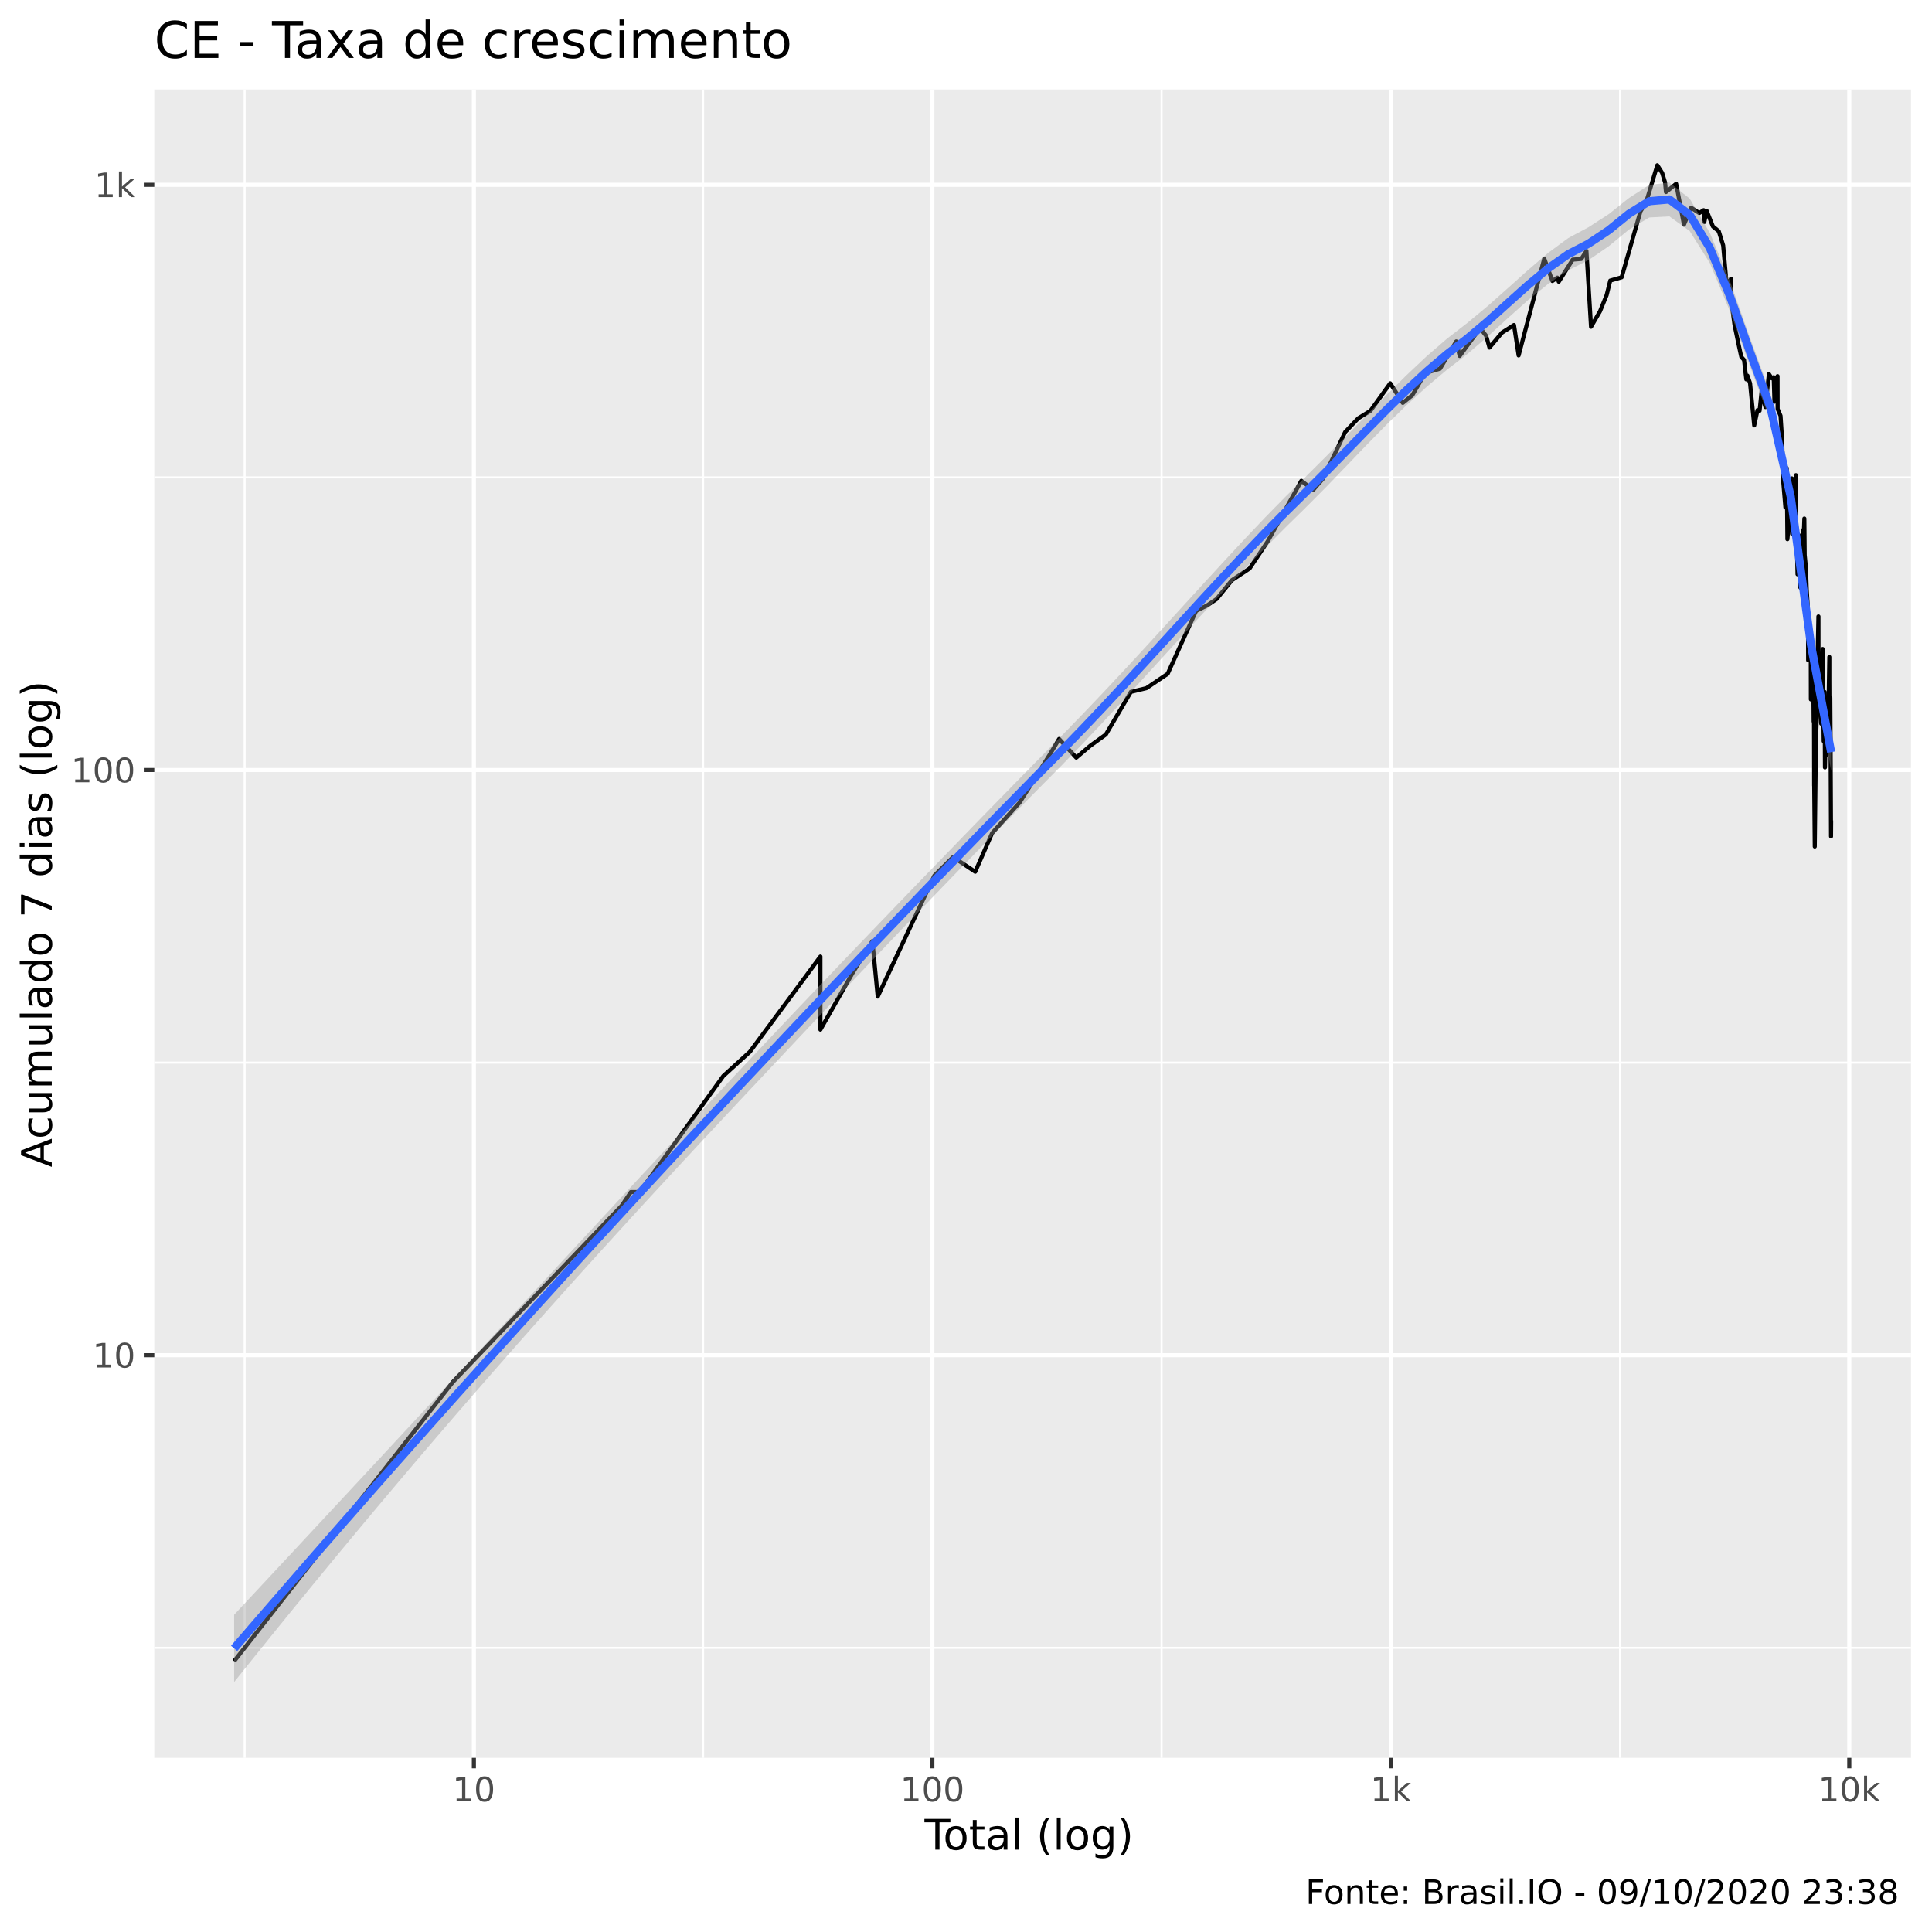
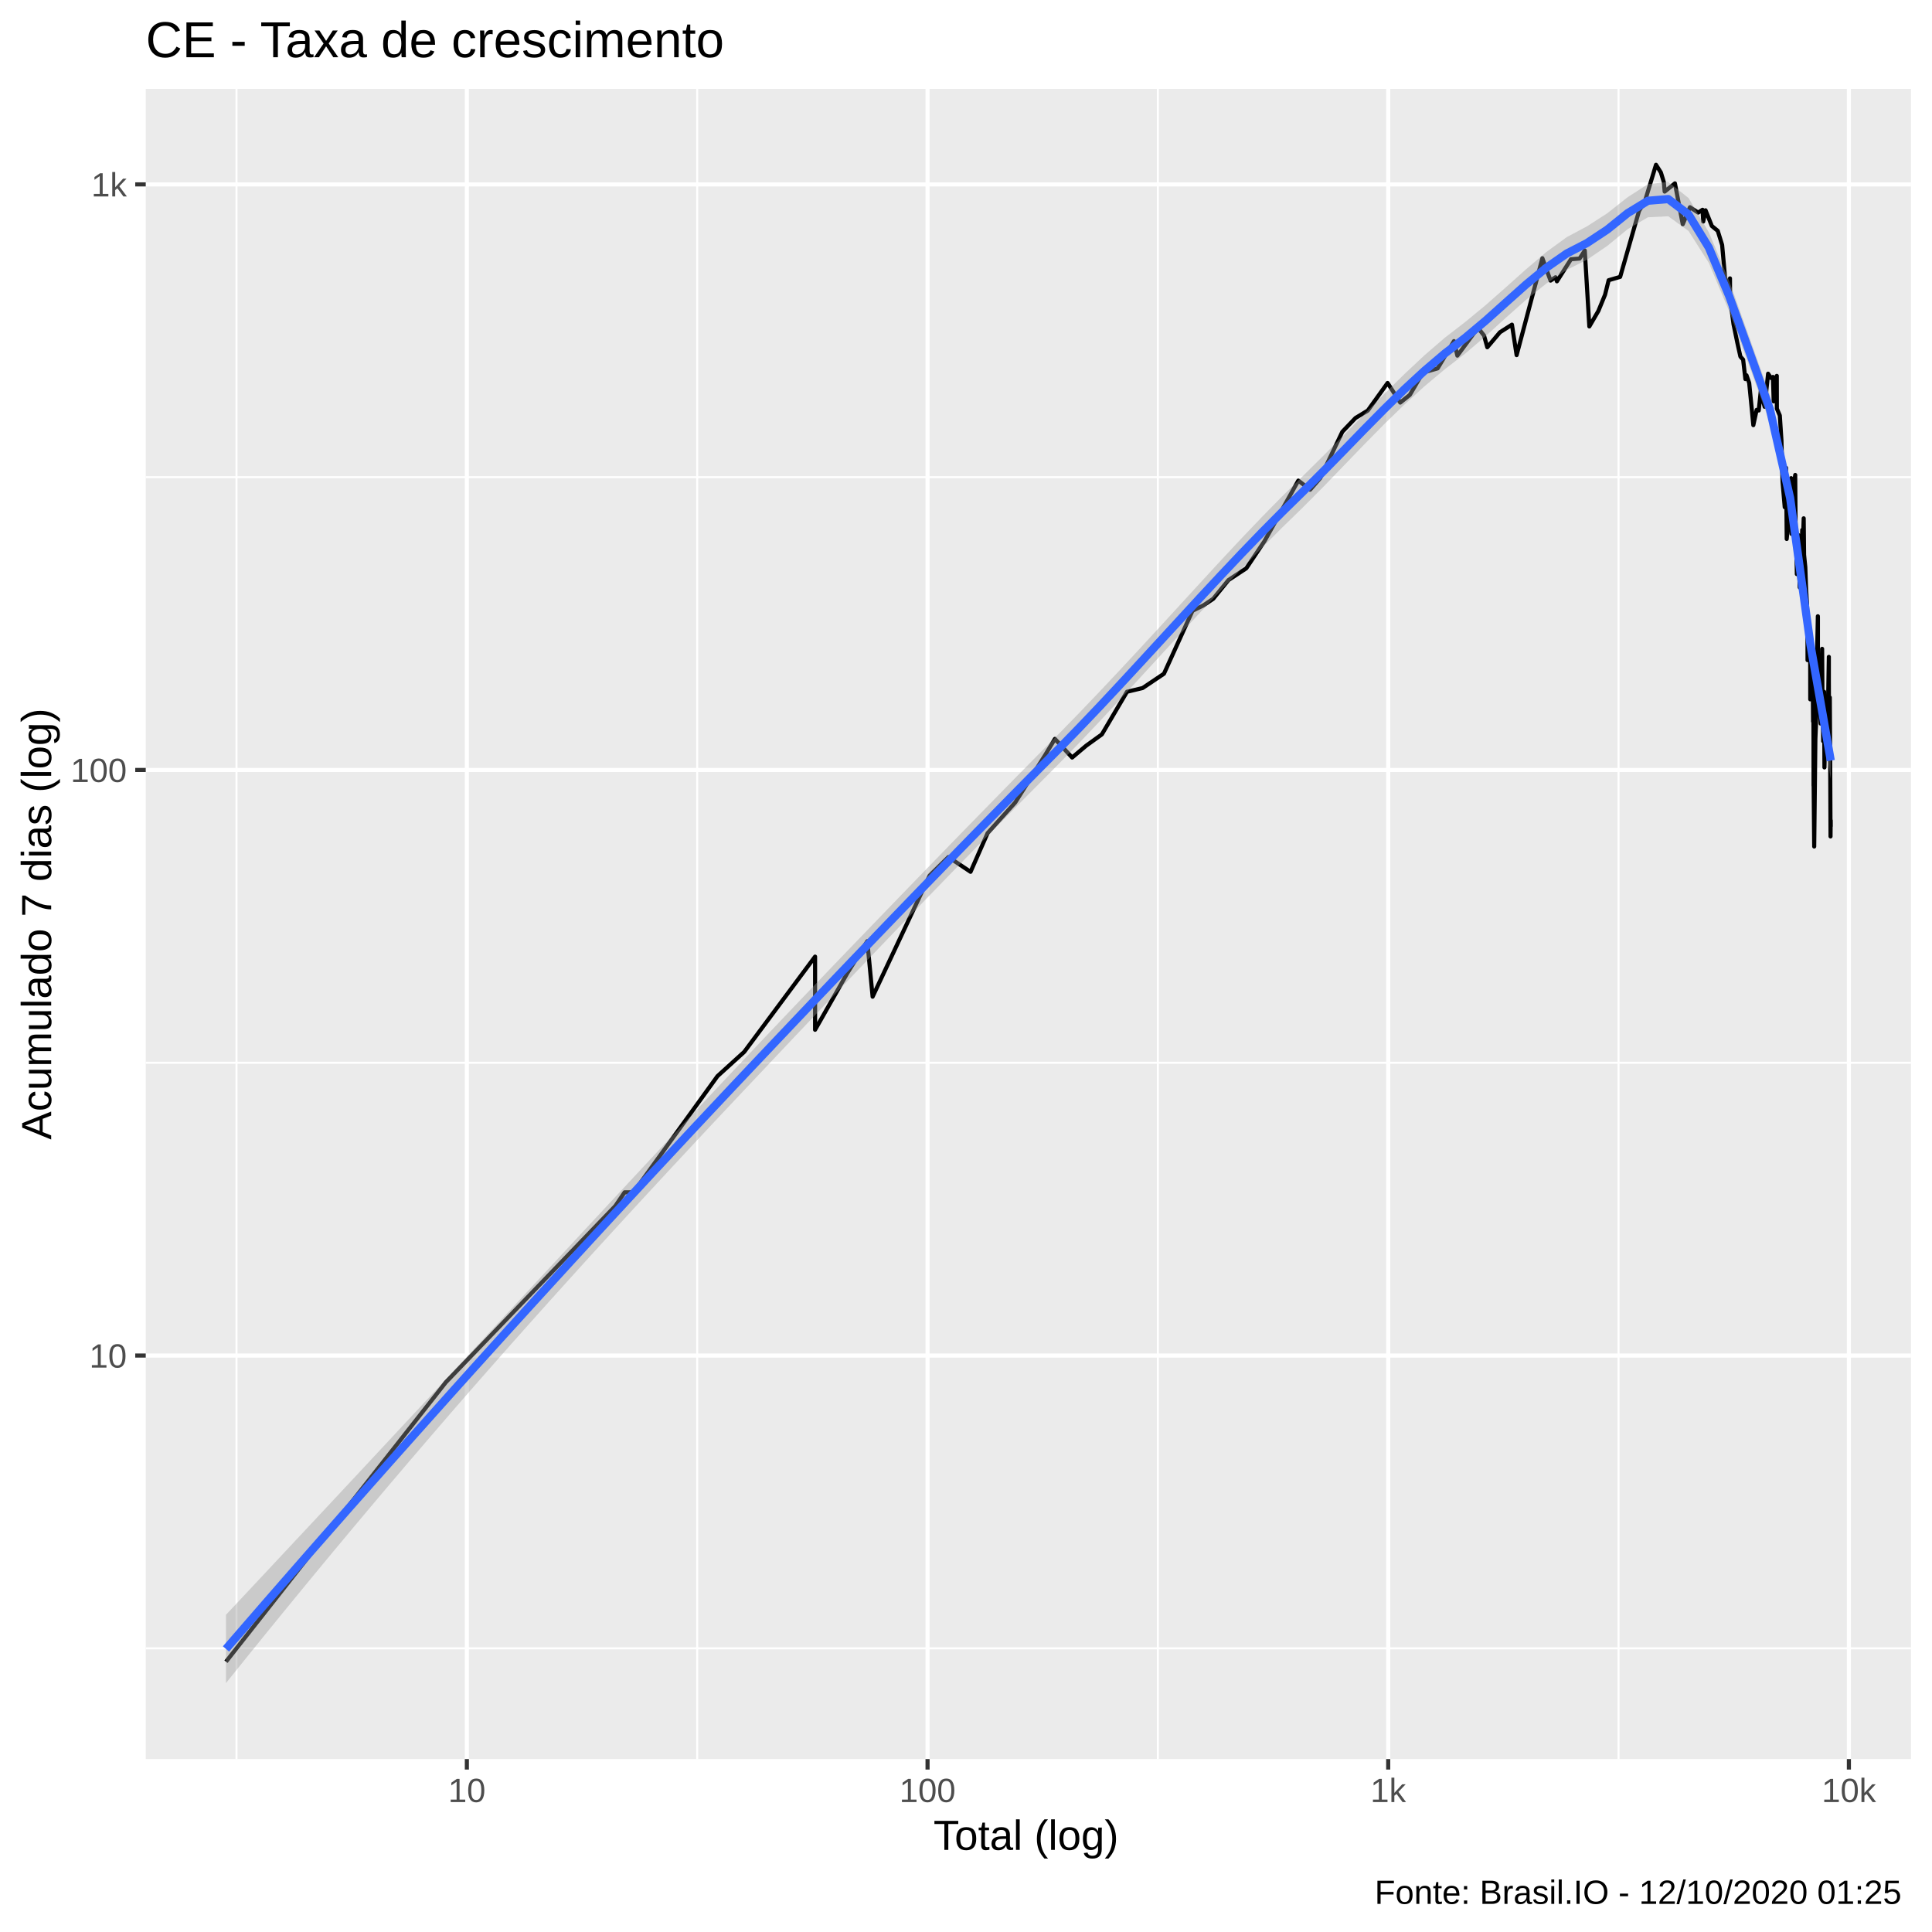
<svg xmlns="http://www.w3.org/2000/svg" viewBox="0 0 504.00 504.00">
  <defs>
    <style type="text/css">
    line, polyline, polygon, path, rect, circle {
      fill: none;
      stroke: #000000;
      stroke-linecap: round;
      stroke-linejoin: round;
      stroke-miterlimit: 10.00;
    }
  </style>
  </defs>
  <rect width="100%" height="100%" style="stroke: none; fill: #FFFFFF;" />
-   <rect x="0" y="0.00" width="504.00" height="504.00" style="stroke-width: 1.07; stroke: #FFFFFF; fill: #FFFFFF;" />
+   <rect x="-0" y="0.00" width="504.00" height="504.00" style="stroke-width: 1.07; stroke: #FFFFFF; fill: #FFFFFF;" />
  <defs>
-     <clipPath id="cpNDAuMjV8NDk4LjUyfDQ1OC41N3wyMy4zMw==">
-       <rect x="40.25" y="23.33" width="458.27" height="435.24" />
+     <clipPath id="cpMzguMDJ8NDk4LjUyfDQ1OC44OHwyMy4xOQ==">
+       <rect x="38.02" y="23.19" width="460.50" height="435.69" />
    </clipPath>
  </defs>
-   <rect x="40.25" y="23.33" width="458.27" height="435.24" style="stroke-width: 1.07; stroke: none; fill: #EBEBEB;" clip-path="url(#cpNDAuMjV8NDk4LjUyfDQ1OC41N3wyMy4zMw==)" />
-   <polyline points="40.25,429.86 498.52,429.86 " style="stroke-width: 0.53; stroke: #FFFFFF; stroke-linecap: butt;" clip-path="url(#cpNDAuMjV8NDk4LjUyfDQ1OC41N3wyMy4zMw==)" />
-   <polyline points="40.25,277.20 498.52,277.20 " style="stroke-width: 0.53; stroke: #FFFFFF; stroke-linecap: butt;" clip-path="url(#cpNDAuMjV8NDk4LjUyfDQ1OC41N3wyMy4zMw==)" />
-   <polyline points="40.25,124.54 498.52,124.54 " style="stroke-width: 0.53; stroke: #FFFFFF; stroke-linecap: butt;" clip-path="url(#cpNDAuMjV8NDk4LjUyfDQ1OC41N3wyMy4zMw==)" />
-   <polyline points="63.82,458.57 63.82,23.33 " style="stroke-width: 0.53; stroke: #FFFFFF; stroke-linecap: butt;" clip-path="url(#cpNDAuMjV8NDk4LjUyfDQ1OC41N3wyMy4zMw==)" />
-   <polyline points="183.42,458.57 183.42,23.33 " style="stroke-width: 0.53; stroke: #FFFFFF; stroke-linecap: butt;" clip-path="url(#cpNDAuMjV8NDk4LjUyfDQ1OC41N3wyMy4zMw==)" />
-   <polyline points="303.02,458.57 303.02,23.33 " style="stroke-width: 0.53; stroke: #FFFFFF; stroke-linecap: butt;" clip-path="url(#cpNDAuMjV8NDk4LjUyfDQ1OC41N3wyMy4zMw==)" />
-   <polyline points="422.62,458.57 422.62,23.33 " style="stroke-width: 0.53; stroke: #FFFFFF; stroke-linecap: butt;" clip-path="url(#cpNDAuMjV8NDk4LjUyfDQ1OC41N3wyMy4zMw==)" />
-   <polyline points="40.25,353.53 498.52,353.53 " style="stroke-width: 1.07; stroke: #FFFFFF; stroke-linecap: butt;" clip-path="url(#cpNDAuMjV8NDk4LjUyfDQ1OC41N3wyMy4zMw==)" />
-   <polyline points="40.25,200.87 498.52,200.87 " style="stroke-width: 1.07; stroke: #FFFFFF; stroke-linecap: butt;" clip-path="url(#cpNDAuMjV8NDk4LjUyfDQ1OC41N3wyMy4zMw==)" />
-   <polyline points="40.25,48.21 498.52,48.21 " style="stroke-width: 1.07; stroke: #FFFFFF; stroke-linecap: butt;" clip-path="url(#cpNDAuMjV8NDk4LjUyfDQ1OC41N3wyMy4zMw==)" />
-   <polyline points="123.62,458.57 123.62,23.33 " style="stroke-width: 1.07; stroke: #FFFFFF; stroke-linecap: butt;" clip-path="url(#cpNDAuMjV8NDk4LjUyfDQ1OC41N3wyMy4zMw==)" />
-   <polyline points="243.22,458.57 243.22,23.33 " style="stroke-width: 1.07; stroke: #FFFFFF; stroke-linecap: butt;" clip-path="url(#cpNDAuMjV8NDk4LjUyfDQ1OC41N3wyMy4zMw==)" />
-   <polyline points="362.82,458.57 362.82,23.33 " style="stroke-width: 1.07; stroke: #FFFFFF; stroke-linecap: butt;" clip-path="url(#cpNDAuMjV8NDk4LjUyfDQ1OC41N3wyMy4zMw==)" />
-   <polyline points="482.42,458.57 482.42,23.33 " style="stroke-width: 1.07; stroke: #FFFFFF; stroke-linecap: butt;" clip-path="url(#cpNDAuMjV8NDk4LjUyfDQ1OC41N3wyMy4zMw==)" />
-   <polyline points="61.08,433.35 61.08,433.35 76.03,414.28 87.62,399.48 87.62,399.48 105.09,377.18 118.15,360.51 162.16,314.56 164.58,310.97 166.88,310.97 188.69,280.69 188.69,280.69 195.63,274.37 214.02,249.53 214.02,268.60 222.42,253.81 227.58,245.51 228.97,259.98 243.74,228.42 248.64,223.58 254.40,227.42 258.81,217.34 265.99,209.35 273.75,197.01 276.29,192.77 280.76,197.64 284.41,194.55 288.48,191.61 295.01,180.49 299.06,179.52 304.60,175.78 312.02,159.37 314.84,157.97 317.39,156.26 321.35,151.37 325.98,148.30 330.72,141.19 339.48,125.43 342.56,127.81 345.18,124.80 350.91,112.71 354.32,109.13 357.52,107.16 362.67,99.99 365.95,105.10 368.43,103.10 371.81,97.29 375.65,96.19 379.89,89.07 380.78,92.86 386.12,85.60 387.69,87.61 388.55,90.68 391.83,86.77 394.95,84.79 396.16,92.73 402.85,67.46 404.97,73.30 406.27,72.43 406.63,73.49 410.27,67.73 412.51,67.55 413.85,65.46 415.05,85.25 417.39,81.20 419.12,76.98 420.06,73.20 423.04,72.34 427.95,55.13 429.43,52.74 432.34,43.11 433.61,45.11 434.37,47.62 434.60,50.10 437.26,47.95 439.29,58.60 441.17,54.18 443.29,55.57 444.43,54.83 444.61,57.91 445.21,54.98 446.84,59.07 448.38,60.33 449.52,64.01 450.35,73.30 451.34,73.30 451.56,72.72 451.59,78.01 452.47,84.67 453.48,89.56 454.26,93.12 454.97,93.90 455.56,98.98 455.78,98.69 455.85,97.99 456.54,99.99 457.14,106.04 457.62,110.98 458.48,107.00 459.02,107.16 459.56,102.04 459.57,100.57 460.08,104.48 460.55,106.20 461.45,97.57 462.19,98.69 462.71,98.41 462.90,104.79 462.92,104.17 463.71,98.13 463.73,106.68 464.49,108.47 464.92,115.03 465.11,122.93 465.20,125.65 465.21,125.86 465.76,132.37 466.11,122.12 466.28,140.66 466.86,134.53 467.18,130.28 467.34,127.59 467.44,124.80 467.54,139.33 468.28,125.65 468.50,123.96 468.60,139.33 468.79,143.94 468.87,147.40 468.92,149.81 469.26,139.59 469.66,153.28 470.00,147.11 470.32,138.29 470.48,139.07 470.53,140.12 470.70,135.27 470.79,144.79 471.11,148.00 471.32,153.93 471.56,157.62 471.65,161.53 471.66,163.77 471.69,172.24 471.94,162.64 472.13,170.13 472.37,167.67 472.40,182.46 472.54,178.09 472.67,170.13 472.68,171.39 472.96,168.48 473.03,176.70 473.13,188.23 473.21,183.99 473.24,193.36 473.26,204.97 473.27,204.27 473.42,220.83 473.73,192.77 473.87,189.34 474.18,170.54 474.37,160.81 474.38,160.81 474.38,161.17 474.39,170.54 474.52,183.99 474.79,172.68 474.93,186.08 475.09,188.78 475.10,188.78 475.11,188.78 475.18,182.97 475.48,169.30 475.57,183.48 475.67,186.61 475.75,193.36 475.79,191.03 475.87,183.99 475.98,180.49 476.08,200.21 476.23,193.36 476.32,194.55 476.40,194.55 476.48,190.46 476.49,197.01 476.65,192.18 476.70,196.39 476.92,189.90 477.22,171.39 477.22,177.62 477.24,181.96 477.26,181.96 477.34,189.34 477.47,181.96 477.55,194.55 477.66,218.20 477.69,214.03 " style="stroke-width: 1.07; stroke-linecap: butt;" clip-path="url(#cpNDAuMjV8NDk4LjUyfDQ1OC41N3wyMy4zMw==)" />
-   <polygon points="61.08,421.24 66.36,415.58 71.63,409.92 76.91,404.26 82.18,398.59 87.45,392.93 92.73,387.25 98.00,381.58 103.27,375.90 108.55,370.21 113.82,364.52 119.09,358.83 124.37,353.13 129.64,347.43 134.91,341.72 140.19,336.02 145.46,330.31 150.73,324.60 156.01,318.90 161.28,313.20 166.55,307.51 171.83,301.83 177.10,296.16 182.37,290.50 187.65,284.85 192.92,279.23 198.20,273.62 203.47,268.03 208.74,262.46 214.02,256.92 219.29,251.39 224.56,245.88 229.84,240.39 235.11,234.91 240.38,229.45 245.66,223.99 250.93,218.55 256.20,213.12 261.48,207.71 266.75,202.31 272.02,196.94 277.30,191.58 282.57,186.15 287.84,180.61 293.12,174.98 298.39,169.28 303.67,163.52 308.94,157.74 314.21,151.96 319.49,146.22 324.76,140.55 330.03,134.99 335.31,129.60 340.58,124.40 345.85,119.15 351.13,113.81 356.40,108.42 361.67,103.06 366.95,97.85 372.22,92.89 377.49,88.34 382.77,84.25 388.04,79.88 393.31,75.21 398.59,70.47 403.86,65.97 409.13,62.09 414.41,59.26 419.68,55.85 424.96,51.65 430.23,48.24 435.50,47.61 440.78,51.80 446.05,60.77 451.32,73.41 456.60,88.34 461.87,102.70 467.14,125.99 472.42,165.31 477.69,191.32 477.69,201.09 472.42,170.93 467.14,133.14 461.87,109.92 456.60,95.76 451.32,81.26 446.05,68.63 440.78,60.26 435.50,56.45 430.23,56.73 424.96,59.87 419.68,64.23 414.41,67.85 409.13,70.50 403.86,74.06 398.59,78.32 393.31,83.03 388.04,87.85 382.77,92.37 377.49,96.44 372.22,100.87 366.95,105.68 361.67,110.82 356.40,116.19 351.13,121.68 345.85,127.15 340.58,132.45 335.31,137.62 330.03,142.92 324.76,148.36 319.49,153.91 314.21,159.56 308.94,165.28 303.67,171.05 298.39,176.83 293.12,182.59 287.84,188.28 282.57,193.87 277.30,199.31 272.02,204.64 266.75,209.98 261.48,215.35 256.20,220.74 250.93,226.16 245.66,231.61 240.38,237.08 235.11,242.57 229.84,248.09 224.56,253.64 219.29,259.20 214.02,264.77 208.74,270.36 203.47,275.96 198.20,281.56 192.92,287.17 187.65,292.81 182.37,298.46 177.10,304.15 171.83,309.85 166.55,315.59 161.28,321.36 156.01,327.16 150.73,333.00 145.46,338.87 140.19,344.78 134.91,350.74 129.64,356.74 124.37,362.78 119.09,368.86 113.82,374.99 108.55,381.16 103.27,387.39 98.00,393.65 92.73,399.96 87.45,406.32 82.18,412.73 76.91,419.17 71.63,425.67 66.36,432.21 61.08,438.79 " style="stroke-width: 0.00; stroke: none; fill: #999999; fill-opacity: 0.40;" clip-path="url(#cpNDAuMjV8NDk4LjUyfDQ1OC41N3wyMy4zMw==)" />
-   <polyline points="61.08,421.24 66.36,415.58 71.63,409.92 76.91,404.26 82.18,398.59 87.45,392.93 92.73,387.25 98.00,381.58 103.27,375.90 108.55,370.21 113.82,364.52 119.09,358.83 124.37,353.13 129.64,347.43 134.91,341.72 140.19,336.02 145.46,330.31 150.73,324.60 156.01,318.90 161.28,313.20 166.55,307.51 171.83,301.83 177.10,296.16 182.37,290.50 187.65,284.85 192.92,279.23 198.20,273.62 203.47,268.03 208.74,262.46 214.02,256.92 219.29,251.39 224.56,245.88 229.84,240.39 235.11,234.91 240.38,229.45 245.66,223.99 250.93,218.55 256.20,213.12 261.48,207.71 266.75,202.31 272.02,196.94 277.30,191.58 282.57,186.15 287.84,180.61 293.12,174.98 298.39,169.28 303.67,163.52 308.94,157.74 314.21,151.96 319.49,146.22 324.76,140.55 330.03,134.99 335.31,129.60 340.58,124.40 345.85,119.15 351.13,113.81 356.40,108.42 361.67,103.06 366.95,97.85 372.22,92.89 377.49,88.34 382.77,84.25 388.04,79.88 393.31,75.21 398.59,70.47 403.86,65.97 409.13,62.09 414.41,59.26 419.68,55.85 424.96,51.65 430.23,48.24 435.50,47.61 440.78,51.80 446.05,60.77 451.32,73.41 456.60,88.34 461.87,102.70 467.14,125.99 472.42,165.31 477.69,191.32 " style="stroke-width: 2.13; stroke: none;" clip-path="url(#cpNDAuMjV8NDk4LjUyfDQ1OC41N3wyMy4zMw==)" />
-   <polyline points="477.69,201.09 472.42,170.93 467.14,133.14 461.87,109.92 456.60,95.76 451.32,81.26 446.05,68.63 440.78,60.26 435.50,56.45 430.23,56.73 424.96,59.87 419.68,64.23 414.41,67.85 409.13,70.50 403.86,74.06 398.59,78.32 393.31,83.03 388.04,87.85 382.77,92.37 377.49,96.44 372.22,100.87 366.95,105.68 361.67,110.82 356.40,116.19 351.13,121.68 345.85,127.15 340.58,132.45 335.31,137.62 330.03,142.92 324.76,148.36 319.49,153.91 314.21,159.56 308.94,165.28 303.67,171.05 298.39,176.83 293.12,182.59 287.84,188.28 282.57,193.87 277.30,199.31 272.02,204.64 266.75,209.98 261.48,215.35 256.20,220.74 250.93,226.16 245.66,231.61 240.38,237.08 235.11,242.57 229.84,248.09 224.56,253.64 219.29,259.20 214.02,264.77 208.74,270.36 203.47,275.96 198.20,281.56 192.92,287.17 187.65,292.81 182.37,298.46 177.10,304.15 171.83,309.85 166.55,315.59 161.28,321.36 156.01,327.16 150.73,333.00 145.46,338.87 140.19,344.78 134.91,350.74 129.64,356.74 124.37,362.78 119.09,368.86 113.82,374.99 108.55,381.16 103.27,387.39 98.00,393.65 92.73,399.96 87.45,406.32 82.18,412.73 76.91,419.17 71.63,425.67 66.36,432.21 61.08,438.79 " style="stroke-width: 2.13; stroke: none;" clip-path="url(#cpNDAuMjV8NDk4LjUyfDQ1OC41N3wyMy4zMw==)" />
-   <polyline points="61.08,430.01 66.36,423.89 71.63,417.80 76.91,411.72 82.18,405.66 87.45,399.62 92.73,393.61 98.00,387.61 103.27,381.64 108.55,375.69 113.82,369.76 119.09,363.84 124.37,357.95 129.64,352.08 134.91,346.23 140.19,340.40 145.46,334.59 150.73,328.80 156.01,323.03 161.28,317.28 166.55,311.55 171.83,305.84 177.10,300.15 182.37,294.48 187.65,288.83 192.92,283.20 198.20,277.59 203.47,271.99 208.74,266.41 214.02,260.84 219.29,255.29 224.56,249.76 229.84,244.24 235.11,238.74 240.38,233.26 245.66,227.80 250.93,222.36 256.20,216.93 261.48,211.53 266.75,206.15 272.02,200.79 277.30,195.45 282.57,190.01 287.84,184.45 293.12,178.78 298.39,173.05 303.67,167.29 308.94,161.51 314.21,155.76 319.49,150.07 324.76,144.45 330.03,138.96 335.31,133.61 340.58,128.42 345.85,123.15 351.13,117.74 356.40,112.30 361.67,106.94 366.95,101.76 372.22,96.88 377.49,92.39 382.77,88.31 388.04,83.87 393.31,79.12 398.59,74.39 403.86,70.01 409.13,66.30 414.41,63.56 419.68,60.04 424.96,55.76 430.23,52.49 435.50,52.03 440.78,56.03 446.05,64.70 451.32,77.33 456.60,92.05 461.87,106.31 467.14,129.56 472.42,168.12 477.69,196.21 " style="stroke-width: 2.13; stroke: #3366FF; stroke-linecap: butt;" clip-path="url(#cpNDAuMjV8NDk4LjUyfDQ1OC41N3wyMy4zMw==)" />
+   <rect x="38.02" y="23.19" width="460.50" height="435.69" style="stroke-width: 1.07; stroke: none; fill: #EBEBEB;" clip-path="url(#cpMzguMDJ8NDk4LjUyfDQ1OC44OHwyMy4xOQ==)" />
+   <polyline points="38.02,430.00 498.52,430.00 " style="stroke-width: 0.53; stroke: #FFFFFF; stroke-linecap: butt;" clip-path="url(#cpMzguMDJ8NDk4LjUyfDQ1OC44OHwyMy4xOQ==)" />
+   <polyline points="38.02,277.24 498.52,277.24 " style="stroke-width: 0.53; stroke: #FFFFFF; stroke-linecap: butt;" clip-path="url(#cpMzguMDJ8NDk4LjUyfDQ1OC44OHwyMy4xOQ==)" />
+   <polyline points="38.02,124.48 498.52,124.48 " style="stroke-width: 0.53; stroke: #FFFFFF; stroke-linecap: butt;" clip-path="url(#cpMzguMDJ8NDk4LjUyfDQ1OC44OHwyMy4xOQ==)" />
+   <polyline points="61.70,458.88 61.70,23.19 " style="stroke-width: 0.53; stroke: #FFFFFF; stroke-linecap: butt;" clip-path="url(#cpMzguMDJ8NDk4LjUyfDQ1OC44OHwyMy4xOQ==)" />
+   <polyline points="181.88,458.88 181.88,23.19 " style="stroke-width: 0.53; stroke: #FFFFFF; stroke-linecap: butt;" clip-path="url(#cpMzguMDJ8NDk4LjUyfDQ1OC44OHwyMy4xOQ==)" />
+   <polyline points="302.05,458.88 302.05,23.19 " style="stroke-width: 0.53; stroke: #FFFFFF; stroke-linecap: butt;" clip-path="url(#cpMzguMDJ8NDk4LjUyfDQ1OC44OHwyMy4xOQ==)" />
+   <polyline points="422.23,458.88 422.23,23.19 " style="stroke-width: 0.53; stroke: #FFFFFF; stroke-linecap: butt;" clip-path="url(#cpMzguMDJ8NDk4LjUyfDQ1OC44OHwyMy4xOQ==)" />
+   <polyline points="38.02,353.62 498.52,353.62 " style="stroke-width: 1.07; stroke: #FFFFFF; stroke-linecap: butt;" clip-path="url(#cpMzguMDJ8NDk4LjUyfDQ1OC44OHwyMy4xOQ==)" />
+   <polyline points="38.02,200.86 498.52,200.86 " style="stroke-width: 1.07; stroke: #FFFFFF; stroke-linecap: butt;" clip-path="url(#cpMzguMDJ8NDk4LjUyfDQ1OC44OHwyMy4xOQ==)" />
+   <polyline points="38.02,48.10 498.52,48.10 " style="stroke-width: 1.07; stroke: #FFFFFF; stroke-linecap: butt;" clip-path="url(#cpMzguMDJ8NDk4LjUyfDQ1OC44OHwyMy4xOQ==)" />
+   <polyline points="121.79,458.88 121.79,23.19 " style="stroke-width: 1.07; stroke: #FFFFFF; stroke-linecap: butt;" clip-path="url(#cpMzguMDJ8NDk4LjUyfDQ1OC44OHwyMy4xOQ==)" />
+   <polyline points="241.97,458.88 241.97,23.19 " style="stroke-width: 1.07; stroke: #FFFFFF; stroke-linecap: butt;" clip-path="url(#cpMzguMDJ8NDk4LjUyfDQ1OC44OHwyMy4xOQ==)" />
+   <polyline points="362.14,458.88 362.14,23.19 " style="stroke-width: 1.07; stroke: #FFFFFF; stroke-linecap: butt;" clip-path="url(#cpMzguMDJ8NDk4LjUyfDQ1OC44OHwyMy4xOQ==)" />
+   <polyline points="482.32,458.88 482.32,23.19 " style="stroke-width: 1.07; stroke: #FFFFFF; stroke-linecap: butt;" clip-path="url(#cpMzguMDJ8NDk4LjUyfDQ1OC44OHwyMy4xOQ==)" />
+   <polyline points="58.95,433.49 58.95,433.49 73.97,414.41 85.61,399.60 85.61,399.60 103.18,377.28 116.29,360.61 160.51,314.62 162.94,311.04 165.26,311.04 187.17,280.73 187.17,280.73 194.14,274.41 212.63,249.55 212.63,268.64 221.06,253.83 226.25,245.53 227.64,260.01 242.49,228.42 247.41,223.58 253.19,227.43 257.63,217.34 264.84,209.34 272.64,196.99 275.19,192.75 279.69,197.62 283.35,194.53 287.44,191.58 294.00,180.46 298.07,179.49 303.64,175.75 311.09,159.33 313.93,157.93 316.49,156.21 320.47,151.32 325.12,148.25 329.88,141.14 338.69,125.37 341.78,127.75 344.41,124.73 350.17,112.64 353.60,109.05 356.82,107.09 361.98,99.90 365.28,105.02 367.78,103.02 371.18,97.21 375.03,96.10 379.29,88.98 380.18,92.77 385.55,85.51 387.13,87.52 387.99,90.59 391.29,86.68 394.42,84.69 395.64,92.64 402.36,67.36 404.49,73.20 405.79,72.33 406.15,73.39 409.82,67.63 412.07,67.45 413.42,65.35 414.61,85.16 416.97,81.11 418.71,76.88 419.65,73.10 422.65,72.23 427.58,55.01 429.07,52.63 432.00,42.99 433.27,44.99 434.04,47.50 434.26,49.98 436.94,47.83 438.98,58.49 440.86,54.06 443.00,55.46 444.14,54.72 444.32,57.79 444.93,54.86 446.57,58.96 448.11,60.22 449.25,63.90 450.09,73.20 451.09,73.20 451.30,72.62 451.33,77.91 452.22,84.58 453.23,89.47 454.02,93.03 454.73,93.82 455.32,98.90 455.54,98.61 455.61,97.90 456.31,99.90 456.91,105.97 457.39,110.91 458.26,106.92 458.80,107.09 459.34,101.96 459.36,100.48 459.87,104.40 460.34,106.12 461.24,97.48 461.99,98.61 462.51,98.33 462.70,104.71 462.72,104.09 463.51,98.05 463.53,106.60 464.30,108.39 464.73,114.96 464.92,122.87 465.01,125.58 465.02,125.80 465.58,132.31 465.93,122.05 466.10,140.60 466.68,134.47 466.99,130.22 467.16,127.53 467.26,124.73 467.36,139.28 468.10,125.58 468.32,123.90 468.43,139.28 468.62,143.89 468.70,147.35 468.74,149.77 469.09,139.54 469.49,153.23 469.84,147.06 470.15,138.24 470.32,139.01 470.37,140.07 470.53,135.21 470.63,144.74 470.95,147.95 471.16,153.88 471.40,157.58 471.49,161.49 471.51,163.73 471.53,172.21 471.78,162.60 471.97,170.09 472.22,167.63 472.24,182.44 472.39,178.06 472.52,170.09 472.52,171.36 472.81,168.44 472.88,176.67 472.98,188.21 473.05,183.96 473.09,193.34 473.10,204.96 473.12,204.26 473.27,220.83 473.58,192.75 473.72,189.32 474.03,170.51 474.22,160.76 474.23,160.76 474.24,161.13 474.24,170.51 474.37,183.96 474.65,172.64 474.79,186.05 474.95,188.76 474.96,188.76 474.96,188.76 475.04,182.94 475.34,169.26 475.43,183.45 475.53,186.59 475.61,193.34 475.65,191.01 475.73,183.96 475.85,180.46 475.94,200.20 476.09,193.34 476.18,194.53 476.26,194.53 476.34,190.44 476.36,196.99 476.52,192.16 476.57,196.37 476.78,189.88 477.09,171.36 477.09,177.59 477.11,181.94 477.13,181.94 477.20,189.32 477.34,181.94 477.42,194.53 477.53,218.20 477.56,214.02 477.58,214.02 477.59,215.66 " style="stroke-width: 1.07; stroke-linecap: butt;" clip-path="url(#cpMzguMDJ8NDk4LjUyfDQ1OC44OHwyMy4xOQ==)" />
+   <polygon points="58.95,421.25 64.25,415.60 69.55,409.94 74.85,404.27 80.15,398.61 85.45,392.94 90.75,387.27 96.05,381.59 101.35,375.91 106.65,370.22 111.95,364.53 117.24,358.83 122.54,353.13 127.84,347.43 133.14,341.72 138.44,336.01 143.74,330.30 149.04,324.59 154.34,318.88 159.64,313.18 164.94,307.49 170.24,301.80 175.54,296.13 180.83,290.46 186.13,284.81 191.43,279.18 196.73,273.57 202.03,267.97 207.33,262.40 212.63,256.85 217.93,251.31 223.23,245.80 228.53,240.30 233.83,234.81 239.13,229.33 244.43,223.87 249.72,218.42 255.02,212.99 260.32,207.57 265.62,202.16 270.92,196.78 276.22,191.43 281.52,185.99 286.82,180.45 292.12,174.82 297.42,169.12 302.72,163.37 308.02,157.59 313.31,151.82 318.61,146.07 323.91,140.40 329.21,134.85 334.51,129.45 339.81,124.25 345.11,119.00 350.41,113.64 355.71,108.24 361.01,102.87 366.31,97.64 371.61,92.67 376.90,88.11 382.20,84.02 387.50,79.65 392.80,74.98 398.10,70.24 403.40,65.74 408.70,61.87 414.00,59.04 419.30,55.63 424.60,51.44 429.90,48.05 435.20,47.45 440.49,51.66 445.79,60.62 451.09,73.26 456.39,88.12 461.69,103.01 466.99,126.33 472.29,165.30 477.59,193.66 477.59,203.16 472.29,171.05 466.99,133.46 461.69,110.32 456.39,95.59 451.09,81.20 445.79,68.59 440.49,60.25 435.20,56.42 429.90,56.68 424.60,59.79 419.30,64.14 414.00,67.76 408.70,70.41 403.40,73.95 398.10,78.21 392.80,82.92 387.50,87.74 382.20,92.26 376.90,96.33 371.61,100.77 366.31,105.59 361.01,110.74 355.71,116.13 350.41,121.63 345.11,127.12 339.81,132.44 334.51,137.60 329.21,142.91 323.91,148.34 318.61,153.89 313.31,159.53 308.02,165.24 302.72,171.01 297.42,176.78 292.12,182.53 286.82,188.23 281.52,193.81 276.22,199.25 270.92,204.59 265.62,209.93 260.32,215.31 255.02,220.71 249.72,226.14 244.43,231.59 239.13,237.07 233.83,242.58 228.53,248.11 223.23,253.66 217.93,259.23 212.63,264.82 207.33,270.41 202.03,276.02 196.73,281.63 191.43,287.25 186.13,292.88 180.83,298.55 175.54,304.23 170.24,309.95 164.94,315.69 159.64,321.47 154.34,327.27 149.04,333.12 143.74,339.00 138.44,344.92 133.14,350.88 127.84,356.89 122.54,362.93 117.24,369.03 111.95,375.17 106.65,381.35 101.35,387.58 96.05,393.86 90.75,400.18 85.45,406.55 80.15,412.97 74.85,419.43 69.55,425.93 64.25,432.48 58.95,439.07 " style="stroke-width: 0.00; stroke: none; fill: #999999; fill-opacity: 0.40;" clip-path="url(#cpMzguMDJ8NDk4LjUyfDQ1OC44OHwyMy4xOQ==)" />
+   <polyline points="58.95,421.25 64.25,415.60 69.55,409.94 74.85,404.27 80.15,398.61 85.45,392.94 90.75,387.27 96.05,381.59 101.35,375.91 106.65,370.22 111.95,364.53 117.24,358.83 122.54,353.13 127.84,347.43 133.14,341.72 138.44,336.01 143.74,330.30 149.04,324.59 154.34,318.88 159.64,313.18 164.94,307.49 170.24,301.80 175.54,296.13 180.83,290.46 186.13,284.81 191.43,279.18 196.73,273.57 202.03,267.97 207.33,262.40 212.63,256.85 217.93,251.31 223.23,245.80 228.53,240.30 233.83,234.81 239.13,229.33 244.43,223.87 249.72,218.42 255.02,212.99 260.32,207.57 265.62,202.16 270.92,196.78 276.22,191.43 281.52,185.99 286.82,180.45 292.12,174.82 297.42,169.12 302.72,163.37 308.02,157.59 313.31,151.82 318.61,146.07 323.91,140.40 329.21,134.85 334.51,129.45 339.81,124.25 345.11,119.00 350.41,113.64 355.71,108.24 361.01,102.87 366.31,97.64 371.61,92.67 376.90,88.11 382.20,84.02 387.50,79.65 392.80,74.98 398.10,70.24 403.40,65.74 408.70,61.87 414.00,59.04 419.30,55.63 424.60,51.44 429.90,48.05 435.20,47.45 440.49,51.66 445.79,60.62 451.09,73.26 456.39,88.12 461.69,103.01 466.99,126.33 472.29,165.30 477.59,193.66 " style="stroke-width: 2.13; stroke: none;" clip-path="url(#cpMzguMDJ8NDk4LjUyfDQ1OC44OHwyMy4xOQ==)" />
+   <polyline points="477.59,203.16 472.29,171.05 466.99,133.46 461.69,110.32 456.39,95.59 451.09,81.20 445.79,68.59 440.49,60.25 435.20,56.42 429.90,56.68 424.60,59.79 419.30,64.14 414.00,67.76 408.70,70.41 403.40,73.95 398.10,78.21 392.80,82.92 387.50,87.74 382.20,92.26 376.90,96.33 371.61,100.77 366.31,105.59 361.01,110.74 355.71,116.13 350.41,121.63 345.11,127.12 339.81,132.44 334.51,137.60 329.21,142.91 323.91,148.34 318.61,153.89 313.31,159.53 308.02,165.24 302.72,171.01 297.42,176.78 292.12,182.53 286.82,188.23 281.52,193.81 276.22,199.25 270.92,204.59 265.62,209.93 260.32,215.31 255.02,220.71 249.72,226.14 244.43,231.59 239.13,237.07 233.83,242.58 228.53,248.11 223.23,253.66 217.93,259.23 212.63,264.82 207.33,270.41 202.03,276.02 196.73,281.63 191.43,287.25 186.13,292.88 180.83,298.55 175.54,304.23 170.24,309.95 164.94,315.69 159.64,321.47 154.34,327.27 149.04,333.12 143.74,339.00 138.44,344.92 133.14,350.88 127.84,356.89 122.54,362.93 117.24,369.03 111.95,375.17 106.65,381.35 101.35,387.58 96.05,393.86 90.75,400.18 85.45,406.55 80.15,412.97 74.85,419.43 69.55,425.93 64.25,432.48 58.95,439.07 " style="stroke-width: 2.13; stroke: none;" clip-path="url(#cpMzguMDJ8NDk4LjUyfDQ1OC44OHwyMy4xOQ==)" />
+   <polyline points="58.95,430.16 64.25,424.04 69.55,417.93 74.85,411.85 80.15,405.79 85.45,399.75 90.75,393.72 96.05,387.72 101.35,381.74 106.65,375.79 111.95,369.85 117.24,363.93 122.54,358.03 127.84,352.16 133.14,346.30 138.44,340.46 143.74,334.65 149.04,328.85 154.34,323.08 159.64,317.32 164.94,311.59 170.24,305.87 175.54,300.18 180.83,294.50 186.13,288.85 191.43,283.21 196.73,277.60 202.03,272.00 207.33,266.41 212.63,260.83 217.93,255.27 223.23,249.73 228.53,244.20 233.83,238.69 239.13,233.20 244.43,227.73 249.72,222.28 255.02,216.85 260.32,211.44 265.62,206.05 270.92,200.68 276.22,195.34 281.52,189.90 286.82,184.34 292.12,178.68 297.42,172.95 302.72,167.19 308.02,161.42 313.31,155.67 318.61,149.98 323.91,144.37 329.21,138.88 334.51,133.53 339.81,128.34 345.11,123.06 350.41,117.64 355.71,112.18 361.01,106.81 366.31,101.61 371.61,96.72 376.90,92.22 382.20,88.14 387.50,83.70 392.80,78.95 398.10,74.22 403.40,69.84 408.70,66.14 414.00,63.40 419.30,59.89 424.60,55.61 429.90,52.37 435.20,51.93 440.49,55.95 445.79,64.60 451.09,77.23 456.39,91.85 461.69,106.67 466.99,129.90 472.29,168.17 477.59,198.41 " style="stroke-width: 2.13; stroke: #3366FF; stroke-linecap: butt;" clip-path="url(#cpMzguMDJ8NDk4LjUyfDQ1OC44OHwyMy4xOQ==)" />
  <defs>
    <clipPath id="cpMC4wMHw1MDQuMDB8NTA0LjAwfDAuMDA=">
      <rect x="0.00" y="0.00" width="504.00" height="504.00" />
    </clipPath>
  </defs>
  <g clip-path="url(#cpMC4wMHw1MDQuMDB8NTA0LjAwfDAuMDA=)">
-     <text x="24.13" y="356.74" style="font-size: 8.80px; fill: #4D4D4D; font-family: DejaVu Sans;" textLength="11.20px" lengthAdjust="spacingAndGlyphs">10</text>
+     <text x="23.30" y="356.77" style="font-size: 8.80px; fill: #4D4D4D; font-family: Arial;" textLength="9.79px" lengthAdjust="spacingAndGlyphs">10</text>
  </g>
  <g clip-path="url(#cpMC4wMHw1MDQuMDB8NTA0LjAwfDAuMDA=)">
-     <text x="18.53" y="204.08" style="font-size: 8.80px; fill: #4D4D4D; font-family: DejaVu Sans;" textLength="16.80px" lengthAdjust="spacingAndGlyphs">100</text>
+     <text x="18.41" y="204.01" style="font-size: 8.80px; fill: #4D4D4D; font-family: Arial;" textLength="14.68px" lengthAdjust="spacingAndGlyphs">100</text>
  </g>
  <g clip-path="url(#cpMC4wMHw1MDQuMDB8NTA0LjAwfDAuMDA=)">
-     <text x="24.63" y="51.42" style="font-size: 8.80px; fill: #4D4D4D; font-family: DejaVu Sans;" textLength="10.69px" lengthAdjust="spacingAndGlyphs">1k</text>
+     <text x="23.80" y="51.25" style="font-size: 8.80px; fill: #4D4D4D; font-family: Arial;" textLength="9.29px" lengthAdjust="spacingAndGlyphs">1k</text>
  </g>
-   <polyline points="37.51,353.53 40.25,353.53 " style="stroke-width: 1.07; stroke: #333333; stroke-linecap: butt;" clip-path="url(#cpMC4wMHw1MDQuMDB8NTA0LjAwfDAuMDA=)" />
-   <polyline points="37.51,200.87 40.25,200.87 " style="stroke-width: 1.07; stroke: #333333; stroke-linecap: butt;" clip-path="url(#cpMC4wMHw1MDQuMDB8NTA0LjAwfDAuMDA=)" />
-   <polyline points="37.51,48.21 40.25,48.21 " style="stroke-width: 1.07; stroke: #333333; stroke-linecap: butt;" clip-path="url(#cpMC4wMHw1MDQuMDB8NTA0LjAwfDAuMDA=)" />
-   <polyline points="123.62,461.31 123.62,458.57 " style="stroke-width: 1.07; stroke: #333333; stroke-linecap: butt;" clip-path="url(#cpMC4wMHw1MDQuMDB8NTA0LjAwfDAuMDA=)" />
-   <polyline points="243.22,461.31 243.22,458.57 " style="stroke-width: 1.07; stroke: #333333; stroke-linecap: butt;" clip-path="url(#cpMC4wMHw1MDQuMDB8NTA0LjAwfDAuMDA=)" />
-   <polyline points="362.82,461.31 362.82,458.57 " style="stroke-width: 1.07; stroke: #333333; stroke-linecap: butt;" clip-path="url(#cpMC4wMHw1MDQuMDB8NTA0LjAwfDAuMDA=)" />
-   <polyline points="482.42,461.31 482.42,458.57 " style="stroke-width: 1.07; stroke: #333333; stroke-linecap: butt;" clip-path="url(#cpMC4wMHw1MDQuMDB8NTA0LjAwfDAuMDA=)" />
+   <polyline points="35.28,353.62 38.02,353.62 " style="stroke-width: 1.07; stroke: #333333; stroke-linecap: butt;" clip-path="url(#cpMC4wMHw1MDQuMDB8NTA0LjAwfDAuMDA=)" />
+   <polyline points="35.28,200.86 38.02,200.86 " style="stroke-width: 1.07; stroke: #333333; stroke-linecap: butt;" clip-path="url(#cpMC4wMHw1MDQuMDB8NTA0LjAwfDAuMDA=)" />
+   <polyline points="35.28,48.10 38.02,48.10 " style="stroke-width: 1.07; stroke: #333333; stroke-linecap: butt;" clip-path="url(#cpMC4wMHw1MDQuMDB8NTA0LjAwfDAuMDA=)" />
+   <polyline points="121.79,461.62 121.79,458.88 " style="stroke-width: 1.07; stroke: #333333; stroke-linecap: butt;" clip-path="url(#cpMC4wMHw1MDQuMDB8NTA0LjAwfDAuMDA=)" />
+   <polyline points="241.97,461.62 241.97,458.88 " style="stroke-width: 1.07; stroke: #333333; stroke-linecap: butt;" clip-path="url(#cpMC4wMHw1MDQuMDB8NTA0LjAwfDAuMDA=)" />
+   <polyline points="362.14,461.62 362.14,458.88 " style="stroke-width: 1.07; stroke: #333333; stroke-linecap: butt;" clip-path="url(#cpMC4wMHw1MDQuMDB8NTA0LjAwfDAuMDA=)" />
+   <polyline points="482.32,461.62 482.32,458.88 " style="stroke-width: 1.07; stroke: #333333; stroke-linecap: butt;" clip-path="url(#cpMC4wMHw1MDQuMDB8NTA0LjAwfDAuMDA=)" />
  <g clip-path="url(#cpMC4wMHw1MDQuMDB8NTA0LjAwfDAuMDA=)">
-     <text x="118.02" y="469.92" style="font-size: 8.80px; fill: #4D4D4D; font-family: DejaVu Sans;" textLength="11.20px" lengthAdjust="spacingAndGlyphs">10</text>
+     <text x="116.90" y="470.11" style="font-size: 8.80px; fill: #4D4D4D; font-family: Arial;" textLength="9.79px" lengthAdjust="spacingAndGlyphs">10</text>
  </g>
  <g clip-path="url(#cpMC4wMHw1MDQuMDB8NTA0LjAwfDAuMDA=)">
-     <text x="234.82" y="469.92" style="font-size: 8.80px; fill: #4D4D4D; font-family: DejaVu Sans;" textLength="16.80px" lengthAdjust="spacingAndGlyphs">100</text>
+     <text x="234.62" y="470.11" style="font-size: 8.80px; fill: #4D4D4D; font-family: Arial;" textLength="14.68px" lengthAdjust="spacingAndGlyphs">100</text>
  </g>
  <g clip-path="url(#cpMC4wMHw1MDQuMDB8NTA0LjAwfDAuMDA=)">
-     <text x="357.48" y="469.92" style="font-size: 8.80px; fill: #4D4D4D; font-family: DejaVu Sans;" textLength="10.69px" lengthAdjust="spacingAndGlyphs">1k</text>
+     <text x="357.49" y="470.11" style="font-size: 8.80px; fill: #4D4D4D; font-family: Arial;" textLength="9.29px" lengthAdjust="spacingAndGlyphs">1k</text>
  </g>
  <g clip-path="url(#cpMC4wMHw1MDQuMDB8NTA0LjAwfDAuMDA=)">
-     <text x="474.28" y="469.92" style="font-size: 8.80px; fill: #4D4D4D; font-family: DejaVu Sans;" textLength="16.29px" lengthAdjust="spacingAndGlyphs">10k</text>
+     <text x="475.22" y="470.11" style="font-size: 8.80px; fill: #4D4D4D; font-family: Arial;" textLength="14.19px" lengthAdjust="spacingAndGlyphs">10k</text>
  </g>
  <g clip-path="url(#cpMC4wMHw1MDQuMDB8NTA0LjAwfDAuMDA=)">
-     <text x="241.18" y="482.51" style="font-size: 11.00px; font-family: DejaVu Sans;" textLength="56.41px" lengthAdjust="spacingAndGlyphs">Total (log)</text>
+     <text x="243.51" y="482.57" style="font-size: 11.00px; font-family: Arial;" textLength="49.52px" lengthAdjust="spacingAndGlyphs">Total (log)</text>
  </g>
  <g clip-path="url(#cpMC4wMHw1MDQuMDB8NTA0LjAwfDAuMDA=)">
-     <text transform="translate(13.50,304.49) rotate(-90)" style="font-size: 11.00px; font-family: DejaVu Sans;" textLength="127.09px" lengthAdjust="spacingAndGlyphs">Acumulado 7 dias (log)</text>
+     <text transform="translate(13.35,297.28) rotate(-90)" style="font-size: 11.00px; font-family: Arial;" textLength="112.50px" lengthAdjust="spacingAndGlyphs">Acumulado 7 dias (log)</text>
  </g>
  <g clip-path="url(#cpMC4wMHw1MDQuMDB8NTA0LjAwfDAuMDA=)">
-     <text x="40.25" y="15.10" style="font-size: 13.20px; font-family: DejaVu Sans;" textLength="168.86px" lengthAdjust="spacingAndGlyphs">CE - Taxa de crescimento</text>
+     <text x="38.02" y="14.93" style="font-size: 13.20px; font-family: Arial;" textLength="152.59px" lengthAdjust="spacingAndGlyphs">CE - Taxa de crescimento</text>
  </g>
  <g clip-path="url(#cpMC4wMHw1MDQuMDB8NTA0LjAwfDAuMDA=)">
-     <text x="340.58" y="496.69" style="font-size: 8.80px; font-family: DejaVu Sans;" textLength="157.94px" lengthAdjust="spacingAndGlyphs">Fonte: Brasil.IO -  09/10/2020 23:38</text>
+     <text x="358.61" y="496.67" style="font-size: 8.80px; font-family: Arial;" textLength="139.91px" lengthAdjust="spacingAndGlyphs">Fonte: Brasil.IO -  12/10/2020 01:25</text>
  </g>
</svg>
